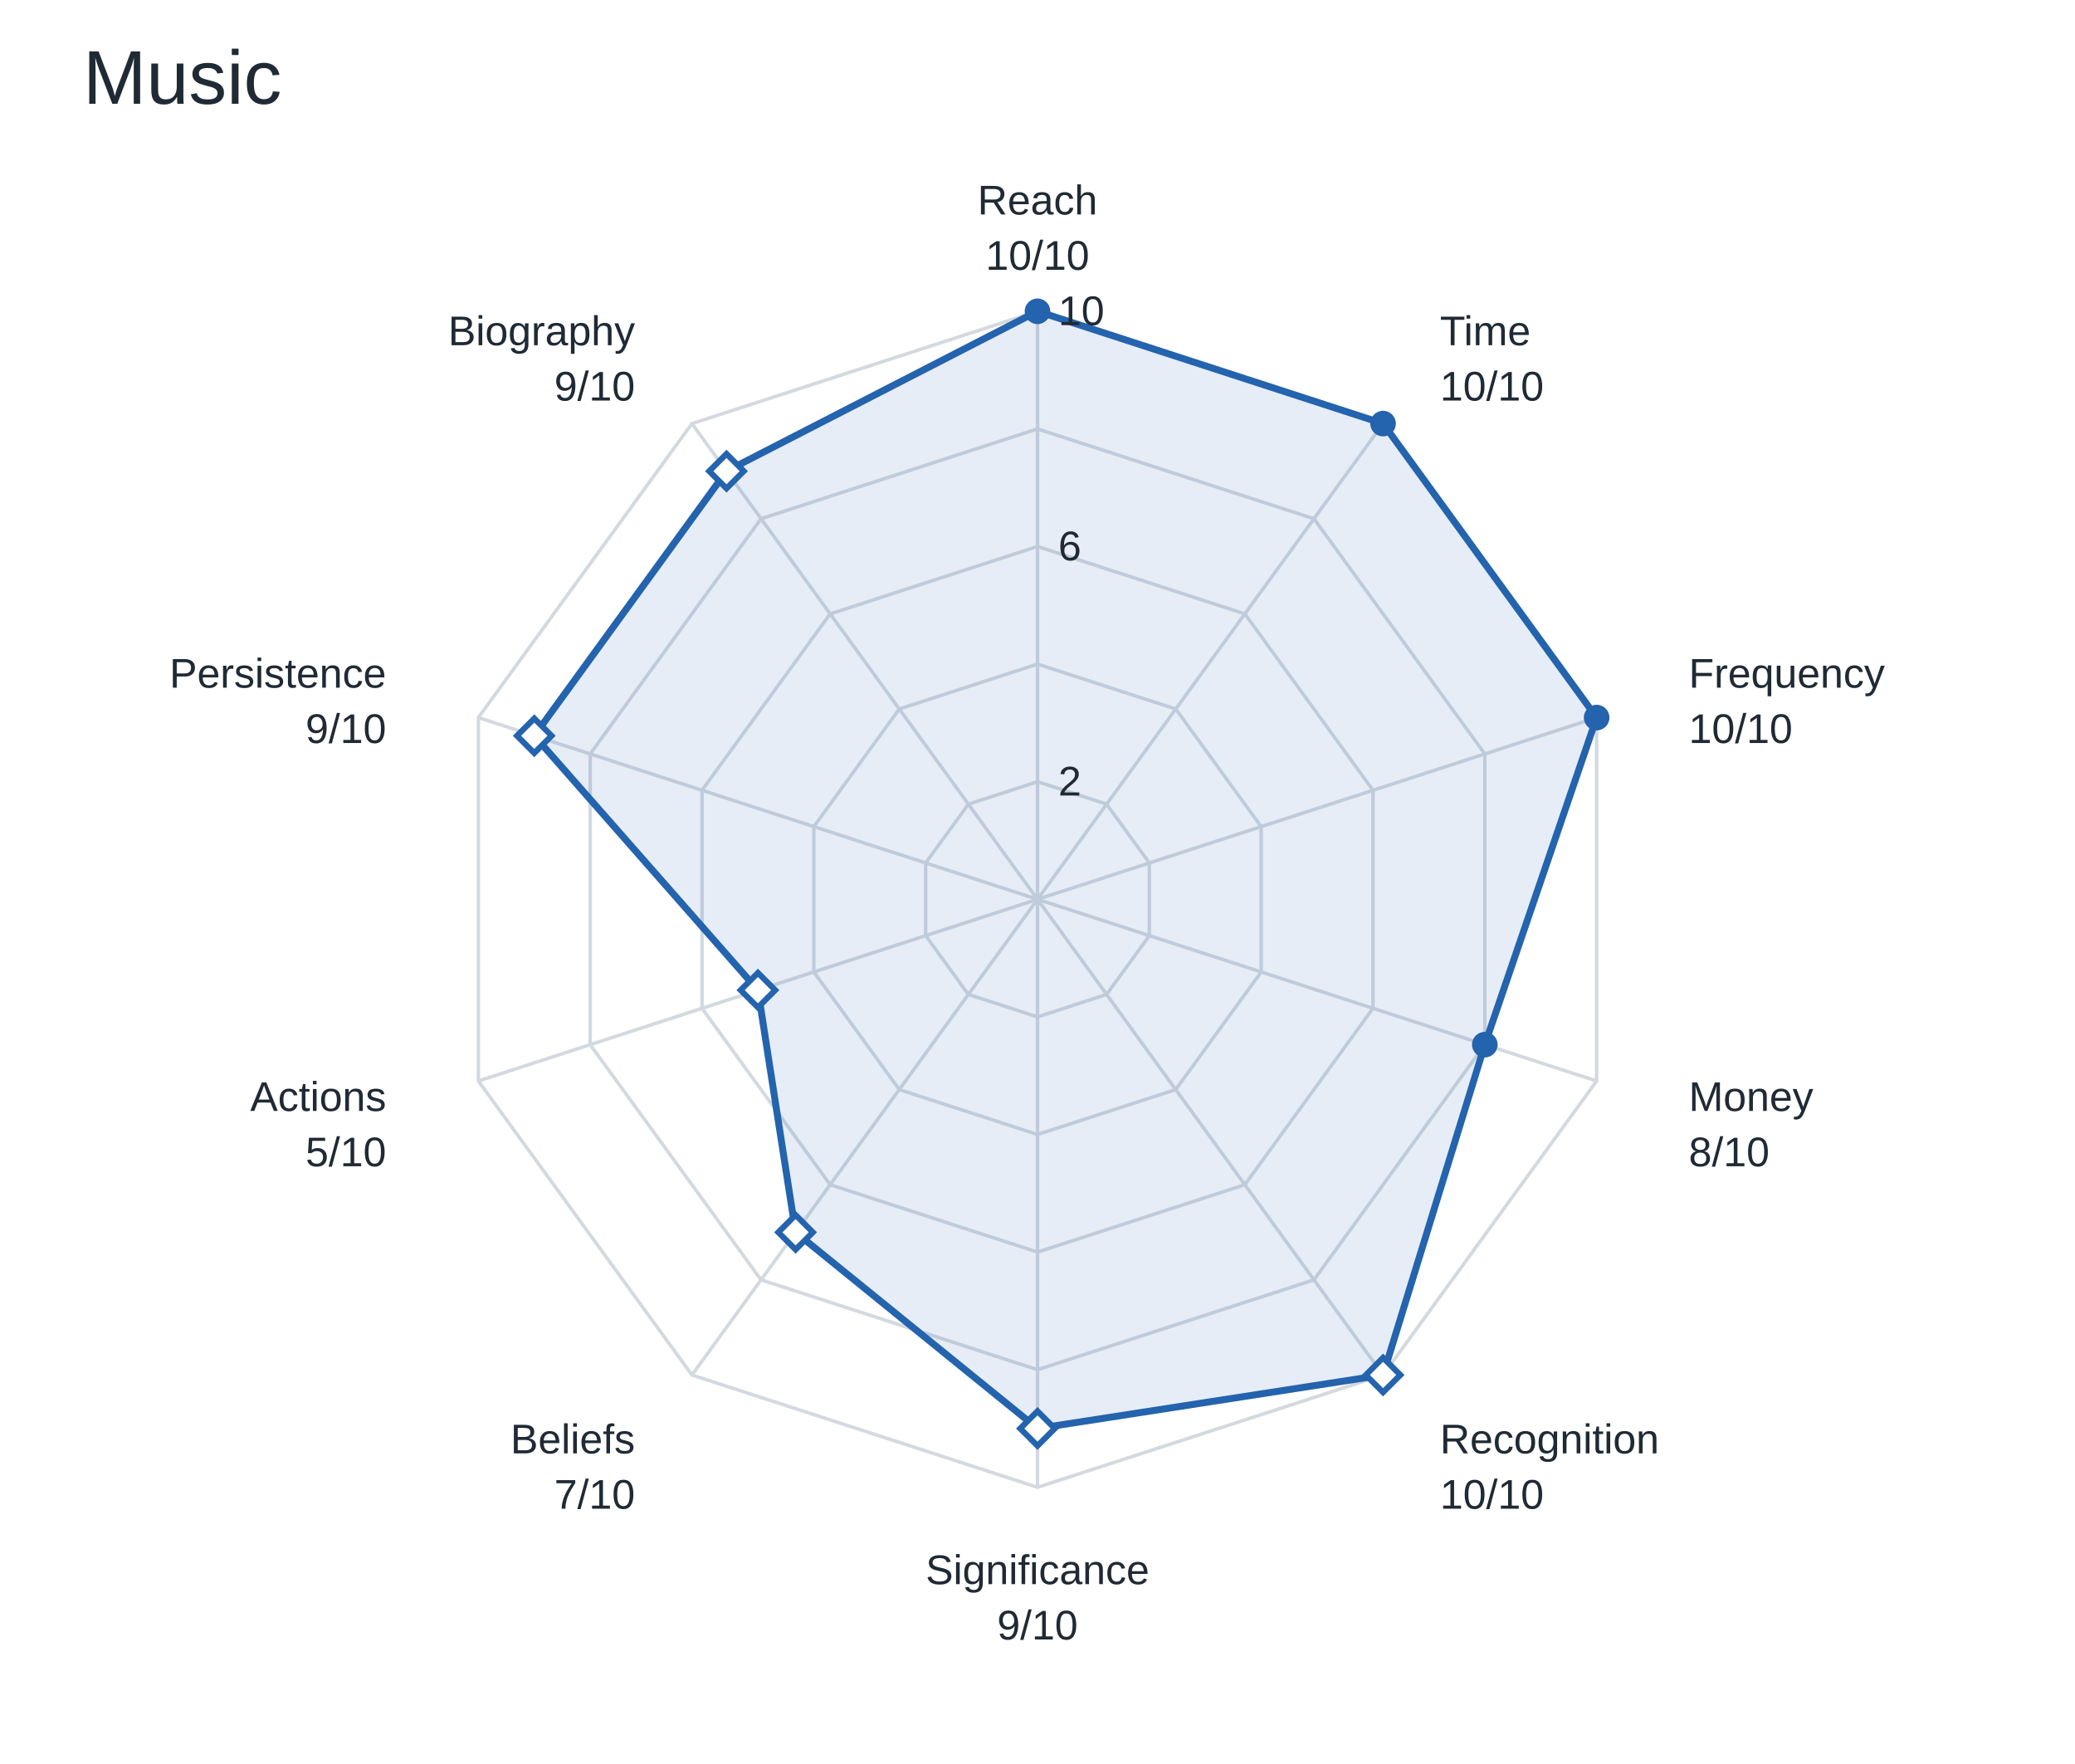
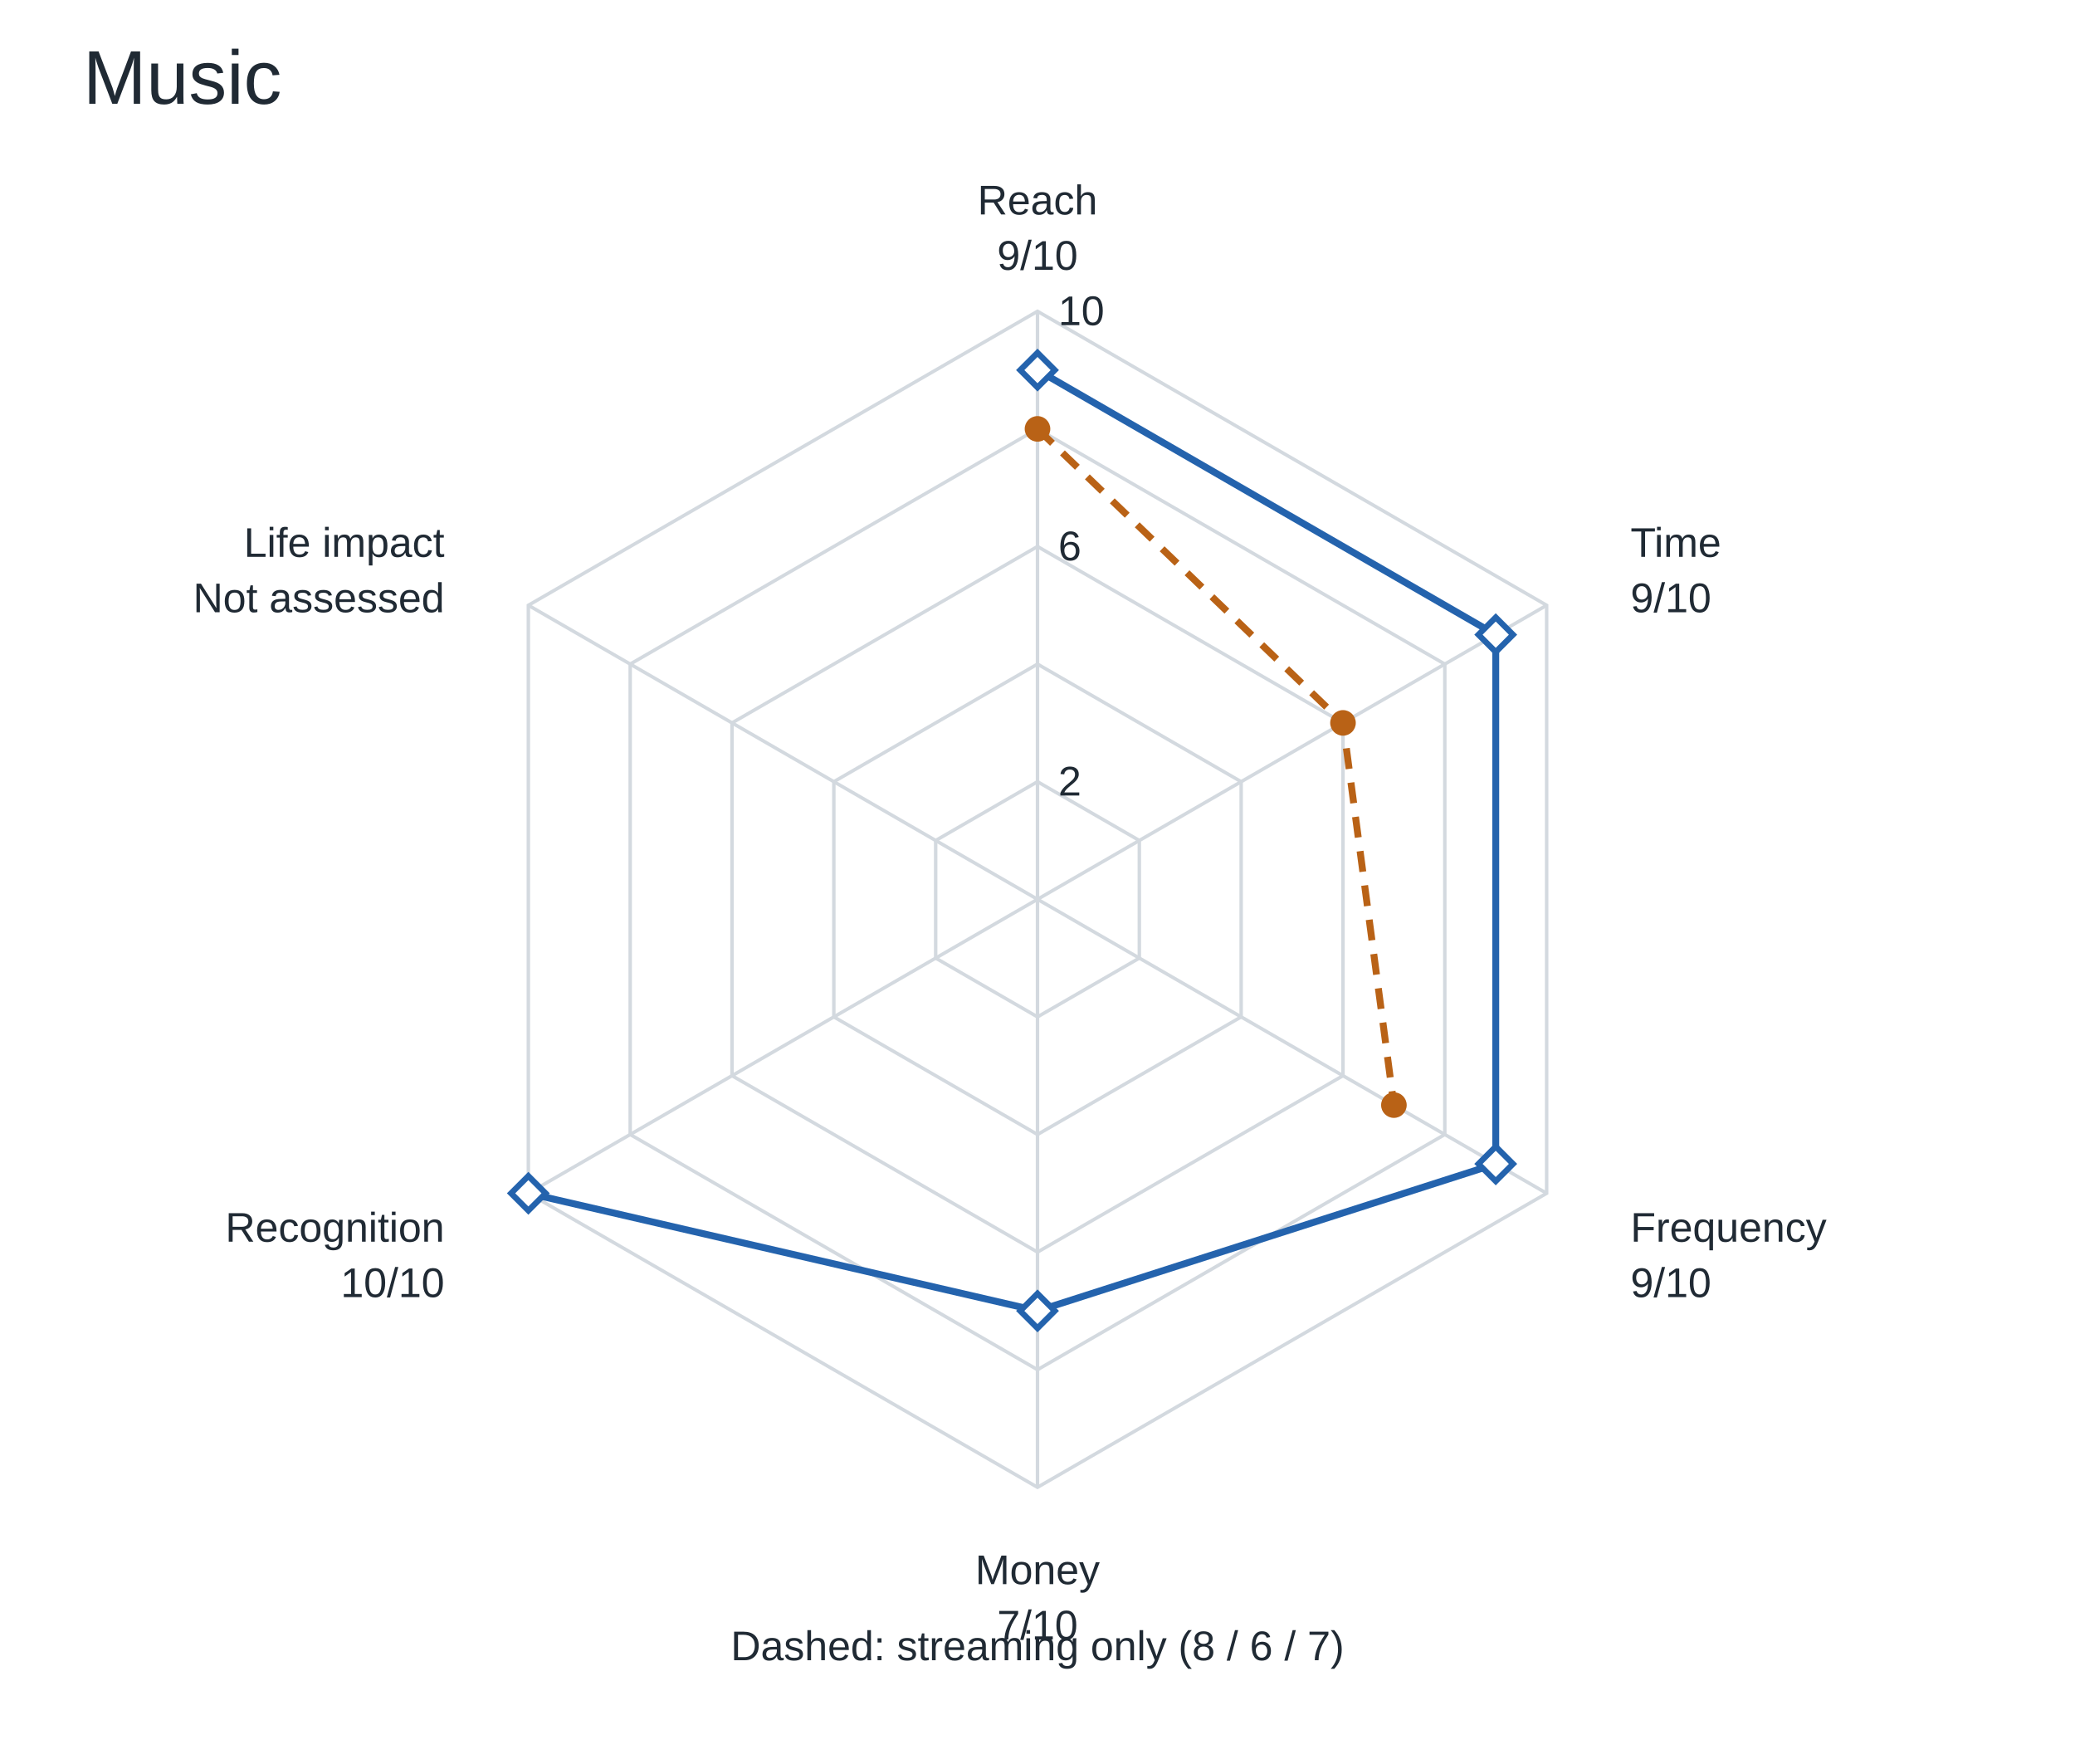
<svg xmlns="http://www.w3.org/2000/svg" width="600" height="510" viewBox="0 0 600 510" role="img" aria-labelledby="title desc">
  <style>text{font-family:Arial,Helvetica,sans-serif;fill:#202a34}</style>
  <rect width="100%" height="100%" fill="white" />
  <text x="24.00" y="30.00" text-anchor="start" font-size="22" font-weight="500">Music</text>
-   <path d="M300.000,226.000 L319.985,232.493 L332.336,249.493 L332.336,270.507 L319.985,287.507 L300.000,294.000 L280.015,287.507 L267.664,270.507 L267.664,249.493 L280.015,232.493Z" fill="none" stroke="#d3d9df" />
-   <path d="M300.000,192.000 L339.969,204.987 L364.672,238.987 L364.672,281.013 L339.969,315.013 L300.000,328.000 L260.031,315.013 L235.328,281.013 L235.328,238.987 L260.031,204.987Z" fill="none" stroke="#d3d9df" />
-   <path d="M300.000,158.000 L359.954,177.480 L397.008,228.480 L397.008,291.520 L359.954,342.520 L300.000,362.000 L240.046,342.520 L202.992,291.520 L202.992,228.480 L240.046,177.480Z" fill="none" stroke="#d3d9df" />
-   <path d="M300.000,124.000 L379.939,149.974 L429.344,217.974 L429.344,302.026 L379.939,370.026 L300.000,396.000 L220.061,370.026 L170.656,302.026 L170.656,217.974 L220.061,149.974Z" fill="none" stroke="#d3d9df" />
-   <path d="M300.000,90.000 L399.923,122.467 L461.680,207.467 L461.680,312.533 L399.923,397.533 L300.000,430.000 L200.077,397.533 L138.320,312.533 L138.320,207.467 L200.077,122.467Z" fill="none" stroke="#d3d9df" />
+   <path d="M300.000,226.000 L329.445,243.000 L329.445,277.000 L300.000,294.000 L270.555,277.000 L270.555,243.000Z" fill="none" stroke="#d3d9df" />
+   <path d="M300.000,192.000 L358.890,226.000 L358.890,294.000 L300.000,328.000 L241.110,294.000 L241.110,226.000Z" fill="none" stroke="#d3d9df" />
+   <path d="M300.000,158.000 L388.335,209.000 L388.335,311.000 L300.000,362.000 L211.665,311.000 L211.665,209.000Z" fill="none" stroke="#d3d9df" />
+   <path d="M300.000,124.000 L417.779,192.000 L417.779,328.000 L300.000,396.000 L182.221,328.000 L182.221,192.000Z" fill="none" stroke="#d3d9df" />
+   <path d="M300.000,90.000 L447.224,175.000 L447.224,345.000 L300.000,430.000 L152.776,345.000 L152.776,175.000Z" fill="none" stroke="#d3d9df" />
  <line x1="300.00" y1="260.00" x2="300.00" y2="90.00" stroke="#d3d9df" stroke-width="1" stroke-dasharray="" />
-   <line x1="300.00" y1="260.00" x2="399.92" y2="122.47" stroke="#d3d9df" stroke-width="1" stroke-dasharray="" />
-   <line x1="300.00" y1="260.00" x2="461.68" y2="207.47" stroke="#d3d9df" stroke-width="1" stroke-dasharray="" />
-   <line x1="300.00" y1="260.00" x2="461.68" y2="312.53" stroke="#d3d9df" stroke-width="1" stroke-dasharray="" />
-   <line x1="300.00" y1="260.00" x2="399.92" y2="397.53" stroke="#d3d9df" stroke-width="1" stroke-dasharray="" />
+   <line x1="300.00" y1="260.00" x2="447.22" y2="175.00" stroke="#d3d9df" stroke-width="1" stroke-dasharray="" />
+   <line x1="300.00" y1="260.00" x2="447.22" y2="345.00" stroke="#d3d9df" stroke-width="1" stroke-dasharray="" />
  <line x1="300.00" y1="260.00" x2="300.00" y2="430.00" stroke="#d3d9df" stroke-width="1" stroke-dasharray="" />
-   <line x1="300.00" y1="260.00" x2="200.08" y2="397.53" stroke="#d3d9df" stroke-width="1" stroke-dasharray="" />
-   <line x1="300.00" y1="260.00" x2="138.32" y2="312.53" stroke="#d3d9df" stroke-width="1" stroke-dasharray="" />
-   <line x1="300.00" y1="260.00" x2="138.32" y2="207.47" stroke="#d3d9df" stroke-width="1" stroke-dasharray="" />
-   <line x1="300.00" y1="260.00" x2="200.08" y2="122.47" stroke="#d3d9df" stroke-width="1" stroke-dasharray="" />
-   <path d="M300.000,90.000 L399.923,122.467 L461.680,207.467 L429.344,302.026 L399.923,397.533 L300.000,413.000 L230.054,356.273 L219.160,286.266 L154.488,212.720 L210.069,136.220Z" fill="#2463ad" fill-opacity="0.11" stroke="#2463ad" stroke-width="2" />
+   <line x1="300.00" y1="260.00" x2="152.78" y2="345.00" stroke="#d3d9df" stroke-width="1" stroke-dasharray="" />
+   <line x1="300.00" y1="260.00" x2="152.78" y2="175.00" stroke="#d3d9df" stroke-width="1" stroke-dasharray="" />
+   <path d="M300.000,107.000 L432.502,183.500 L432.502,336.500 L300.000,379.000 L152.776,345.000" fill="none" stroke="#2463ad" stroke-width="2" />
+   <path id="music-streaming-reference" d="M300.000,124.000 L388.335,209.000 L403.057,319.500" fill="none" stroke="#b96216" stroke-width="2" stroke-dasharray="6 4" />
+   <circle cx="300.0" cy="124.0" r="3.7" fill="#b96216" />
+   <circle cx="388.335" cy="209.0" r="3.7" fill="#b96216" />
+   <circle cx="403.057" cy="319.5" r="3.7" fill="#b96216" />
+   <text x="300.00" y="480.00" text-anchor="middle" font-size="12" font-weight="400">Dashed: streaming only (8 / 6 / 7)</text>
  <text x="306.00" y="230.00" text-anchor="start" font-size="12" font-weight="400">2</text>
  <text x="306.00" y="162.00" text-anchor="start" font-size="12" font-weight="400">6</text>
  <text x="306.00" y="94.00" text-anchor="start" font-size="12" font-weight="400">10</text>
  <text x="300.00" y="62.00" text-anchor="middle" font-size="12" font-weight="400">Reach</text>
-   <text x="300.00" y="78.00" text-anchor="middle" font-size="12" font-weight="400">10/10</text>
-   <circle cx="300.0" cy="90.0" r="3.7" fill="#2463ad" />
-   <text x="416.38" y="99.81" text-anchor="start" font-size="12" font-weight="400">Time</text>
-   <text x="416.38" y="115.81" text-anchor="start" font-size="12" font-weight="400">10/10</text>
-   <circle cx="399.923" cy="122.467" r="3.7" fill="#2463ad" />
-   <text x="488.31" y="198.81" text-anchor="start" font-size="12" font-weight="400">Frequency</text>
-   <text x="488.31" y="214.81" text-anchor="start" font-size="12" font-weight="400">10/10</text>
-   <circle cx="461.68" cy="207.467" r="3.7" fill="#2463ad" />
-   <text x="488.31" y="321.19" text-anchor="start" font-size="12" font-weight="400">Money</text>
-   <text x="488.31" y="337.19" text-anchor="start" font-size="12" font-weight="400">8/10</text>
-   <circle cx="429.344" cy="302.026" r="3.7" fill="#2463ad" />
-   <text x="416.38" y="420.19" text-anchor="start" font-size="12" font-weight="400">Recognition</text>
-   <text x="416.38" y="436.19" text-anchor="start" font-size="12" font-weight="400">10/10</text>
-   <path d="M399.923,392.533L404.923,397.533L399.923,402.533L394.923,397.533Z" fill="white" stroke="#2463ad" stroke-width="1.7" />
-   <text x="300.00" y="458.00" text-anchor="middle" font-size="12" font-weight="400">Significance</text>
-   <text x="300.00" y="474.00" text-anchor="middle" font-size="12" font-weight="400">9/10</text>
-   <path d="M300.0,408.0L305.0,413.0L300.0,418.0L295.0,413.0Z" fill="white" stroke="#2463ad" stroke-width="1.7" />
-   <text x="183.62" y="420.19" text-anchor="end" font-size="12" font-weight="400">Beliefs</text>
-   <text x="183.62" y="436.19" text-anchor="end" font-size="12" font-weight="400">7/10</text>
-   <path d="M230.054,351.273L235.054,356.273L230.054,361.273L225.054,356.273Z" fill="white" stroke="#2463ad" stroke-width="1.7" />
-   <text x="111.69" y="321.19" text-anchor="end" font-size="12" font-weight="400">Actions</text>
-   <text x="111.69" y="337.19" text-anchor="end" font-size="12" font-weight="400">5/10</text>
-   <path d="M219.16,281.266L224.16,286.266L219.16,291.266L214.16,286.266Z" fill="white" stroke="#2463ad" stroke-width="1.7" />
-   <text x="111.69" y="198.81" text-anchor="end" font-size="12" font-weight="400">Persistence</text>
-   <text x="111.69" y="214.81" text-anchor="end" font-size="12" font-weight="400">9/10</text>
-   <path d="M154.488,207.72L159.488,212.72L154.488,217.72L149.488,212.72Z" fill="white" stroke="#2463ad" stroke-width="1.7" />
-   <text x="183.62" y="99.81" text-anchor="end" font-size="12" font-weight="400">Biography</text>
-   <text x="183.62" y="115.81" text-anchor="end" font-size="12" font-weight="400">9/10</text>
-   <path d="M210.069,131.22L215.069,136.22L210.069,141.22L205.069,136.22Z" fill="white" stroke="#2463ad" stroke-width="1.7" />
+   <text x="300.00" y="78.00" text-anchor="middle" font-size="12" font-weight="400">9/10</text>
+   <path d="M300.0,102.0L305.0,107.0L300.0,112.0L295.0,107.0Z" fill="white" stroke="#2463ad" stroke-width="1.7" />
+   <text x="471.47" y="161.00" text-anchor="start" font-size="12" font-weight="400">Time</text>
+   <text x="471.47" y="177.00" text-anchor="start" font-size="12" font-weight="400">9/10</text>
+   <path d="M432.502,178.5L437.502,183.5L432.502,188.5L427.502,183.5Z" fill="white" stroke="#2463ad" stroke-width="1.7" />
+   <text x="471.47" y="359.00" text-anchor="start" font-size="12" font-weight="400">Frequency</text>
+   <text x="471.47" y="375.00" text-anchor="start" font-size="12" font-weight="400">9/10</text>
+   <path d="M432.502,331.5L437.502,336.5L432.502,341.5L427.502,336.5Z" fill="white" stroke="#2463ad" stroke-width="1.7" />
+   <text x="300.00" y="458.00" text-anchor="middle" font-size="12" font-weight="400">Money</text>
+   <text x="300.00" y="474.00" text-anchor="middle" font-size="12" font-weight="400">7/10</text>
+   <path d="M300.0,374.0L305.0,379.0L300.0,384.0L295.0,379.0Z" fill="white" stroke="#2463ad" stroke-width="1.7" />
+   <text x="128.53" y="359.00" text-anchor="end" font-size="12" font-weight="400">Recognition</text>
+   <text x="128.53" y="375.00" text-anchor="end" font-size="12" font-weight="400">10/10</text>
+   <path d="M152.776,340L157.776,345L152.776,350L147.776,345Z" fill="white" stroke="#2463ad" stroke-width="1.7" />
+   <text x="128.53" y="161.00" text-anchor="end" font-size="12" font-weight="400">Life impact</text>
+   <text x="128.53" y="177.00" text-anchor="end" font-size="12" font-weight="400">Not assessed</text>
</svg>
